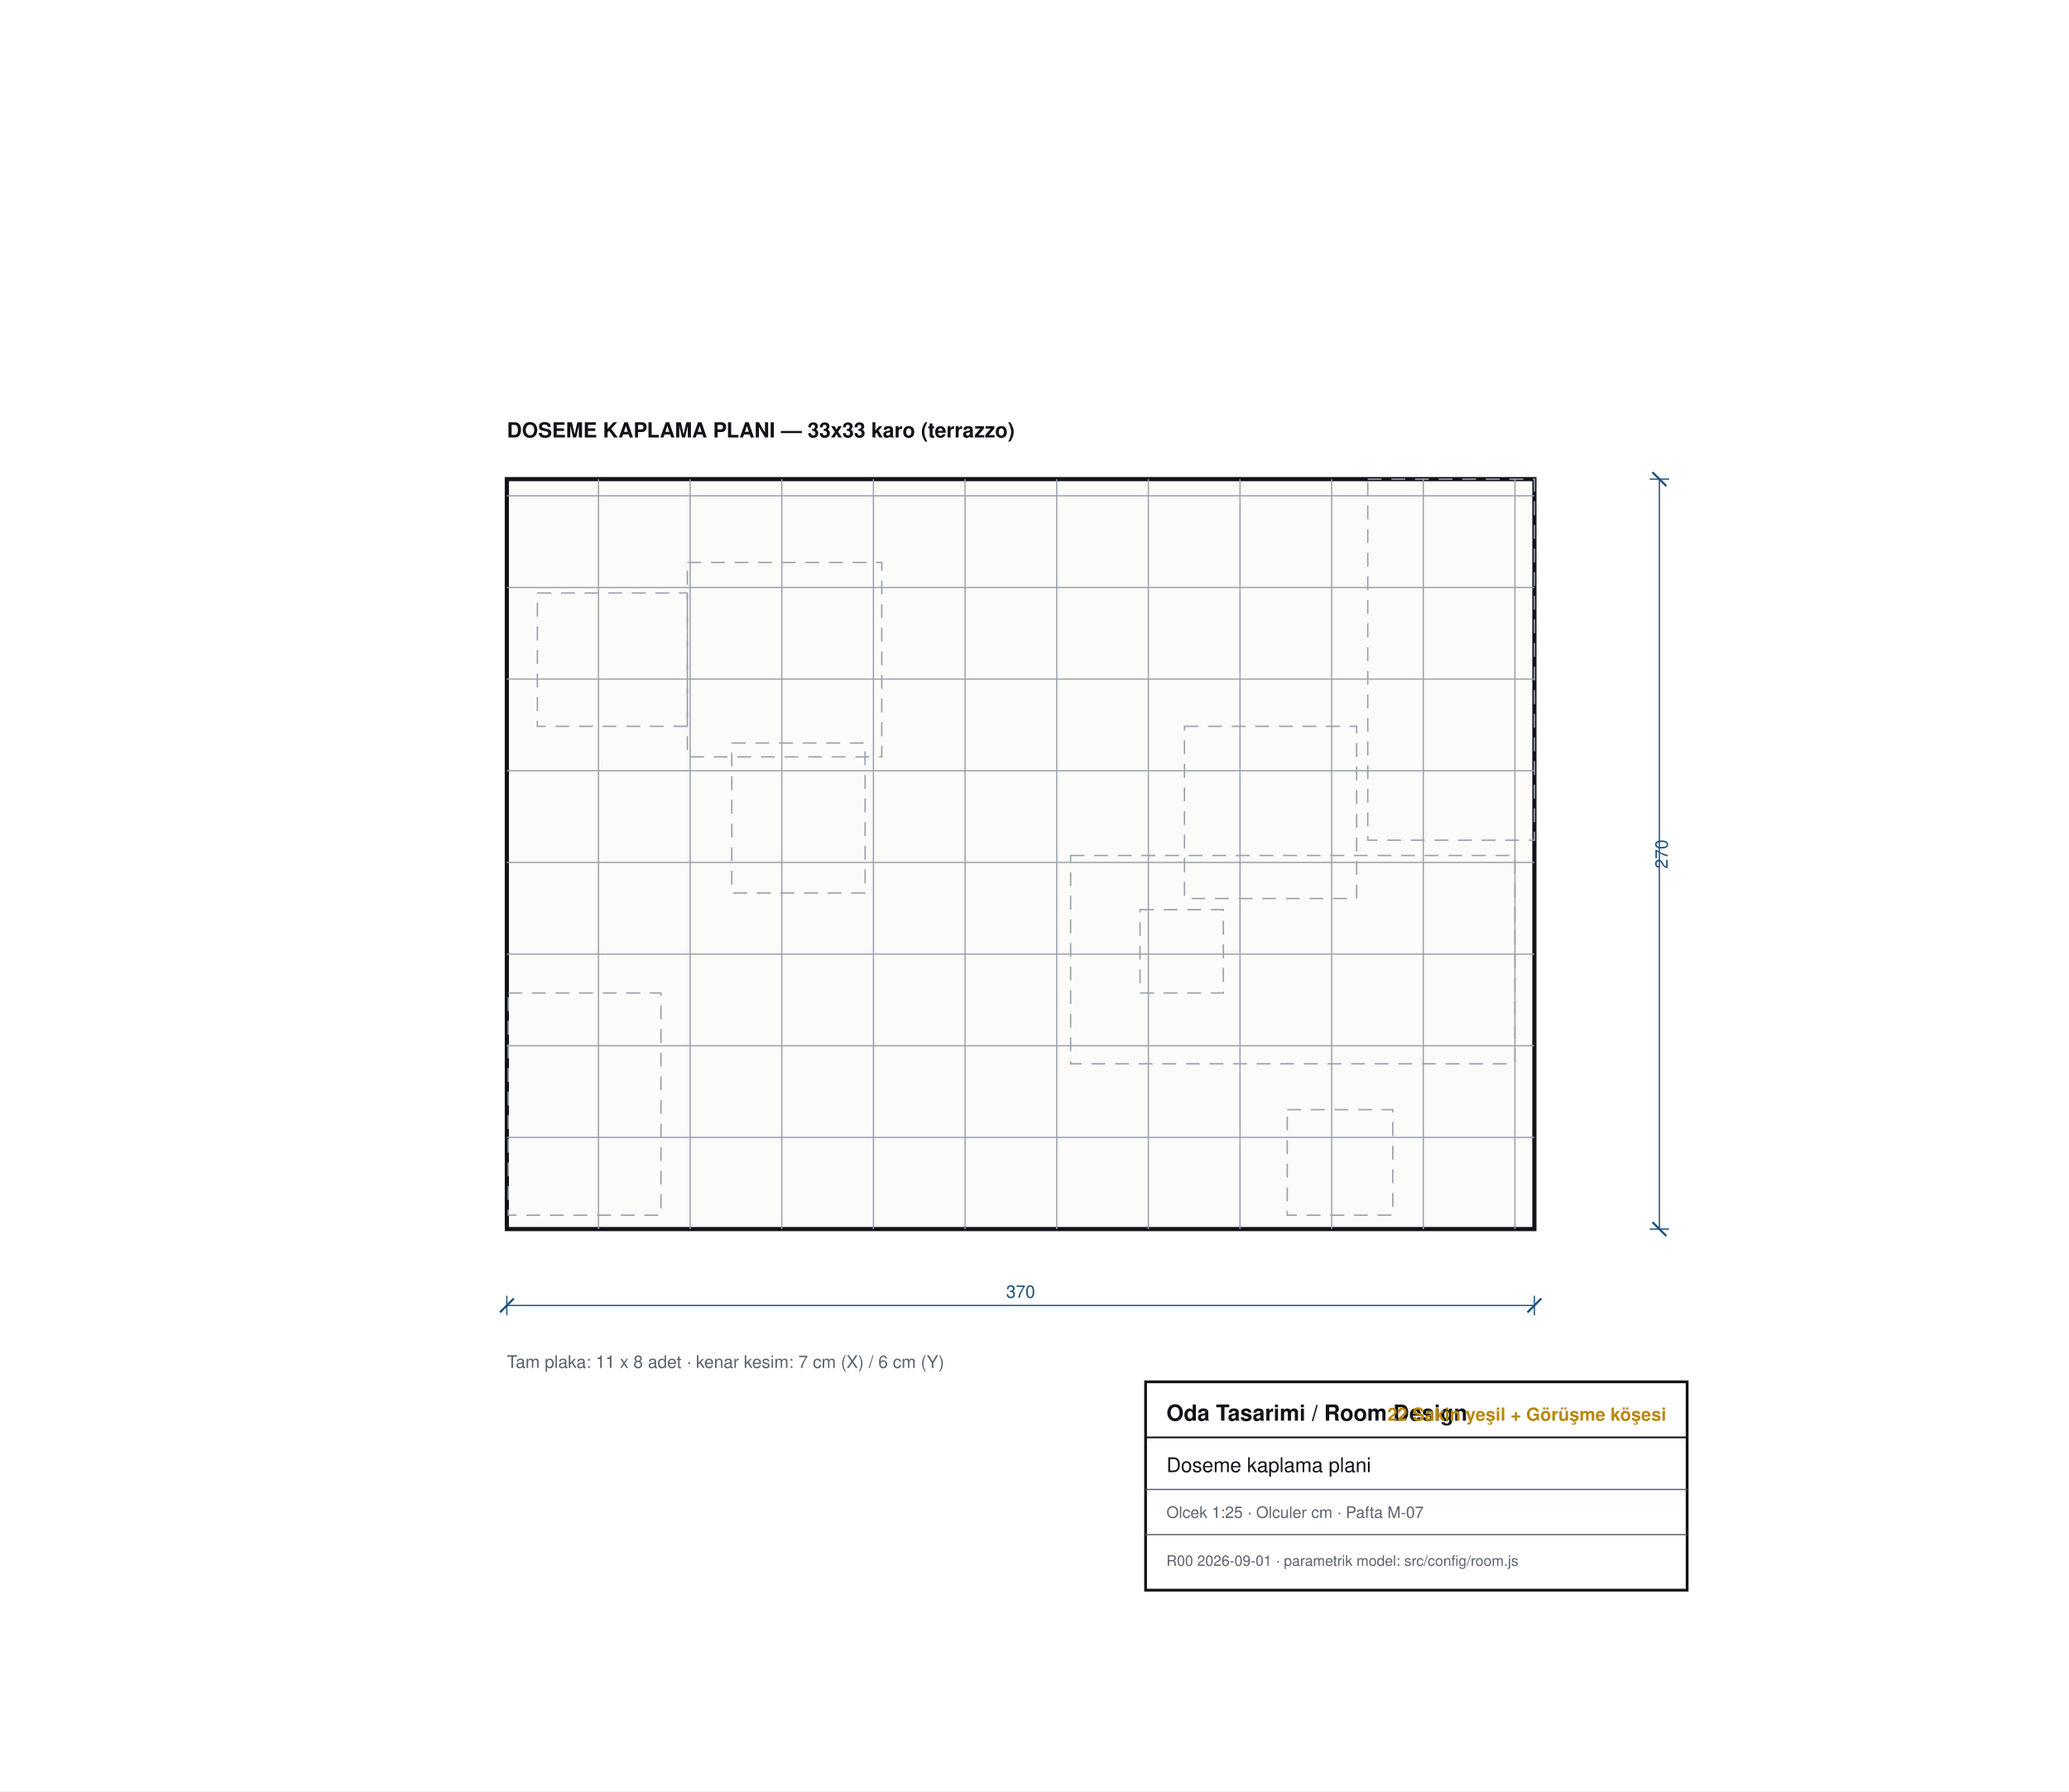
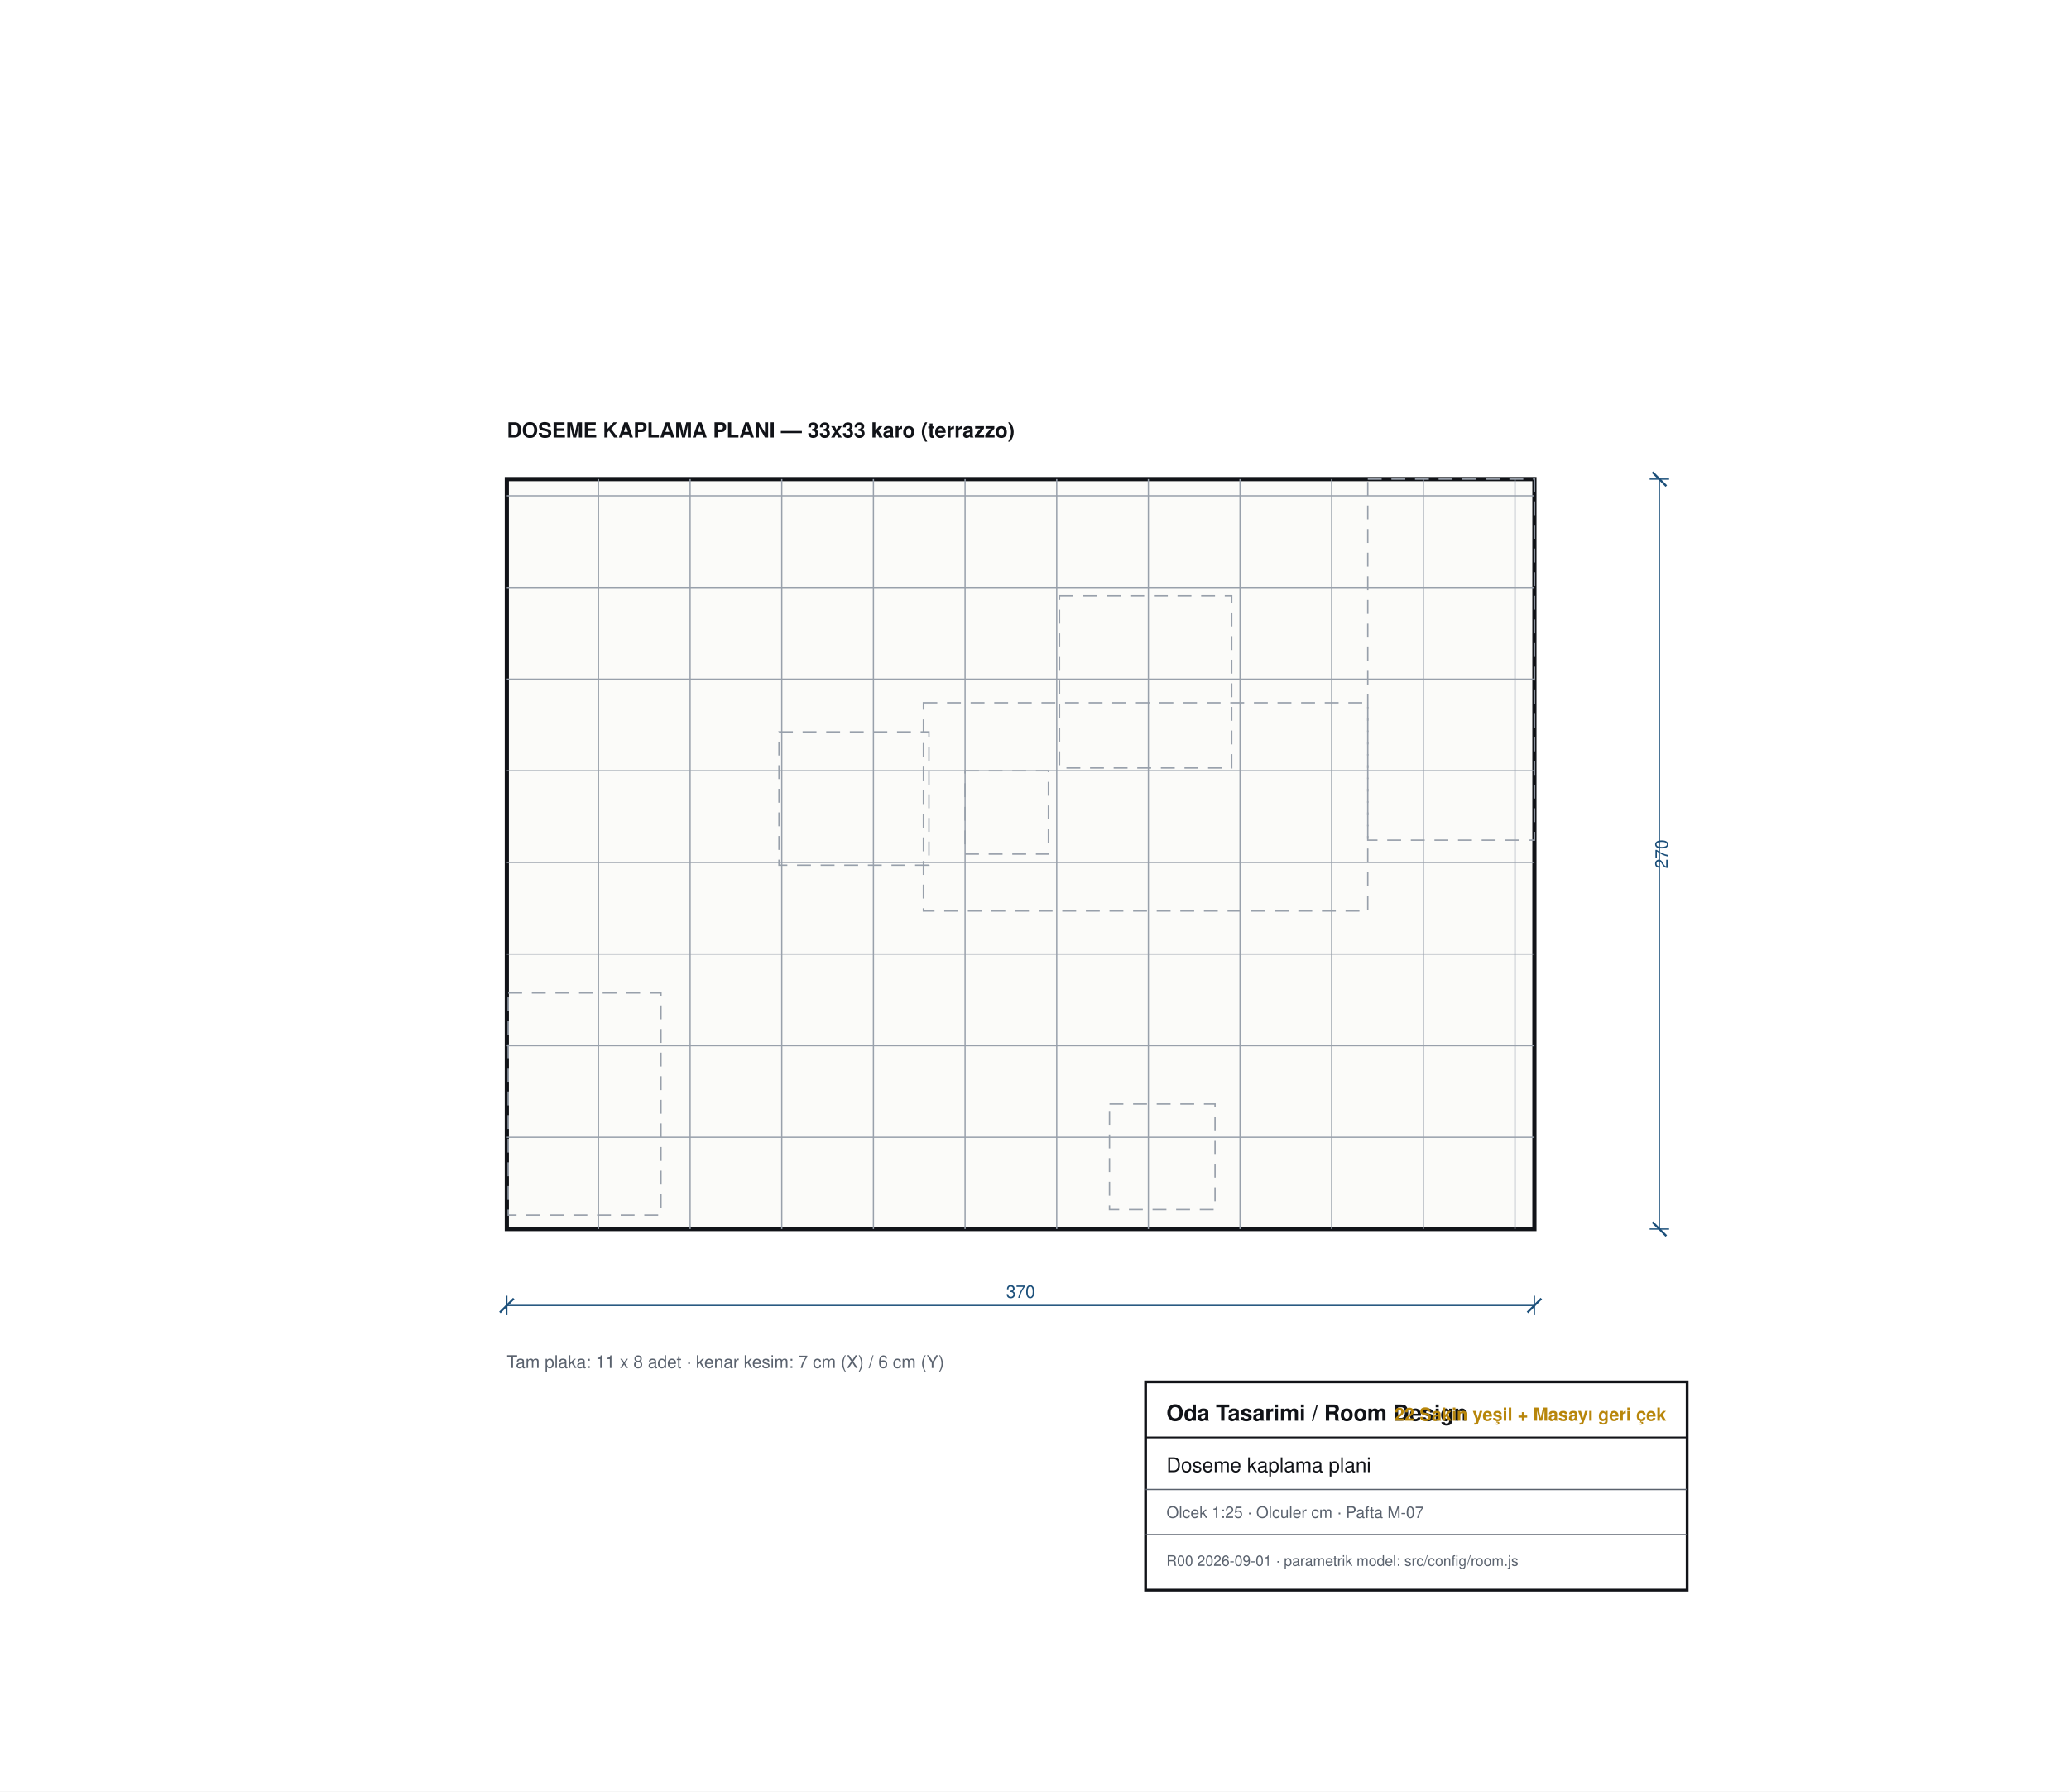
<svg xmlns="http://www.w3.org/2000/svg" width="298mm" height="258mm" viewBox="0 0 298 258" font-family="Helvetica,Arial,sans-serif">
  <rect width="298" height="258" fill="#ffffff" />
  <rect x="73.00" y="69.00" width="148.00" height="108.00" fill="#fbfbf9" stroke="#111318" stroke-width="0.6" />
  <line x1="86.20" y1="177.00" x2="86.20" y2="69.00" stroke="#98a0ab" stroke-width="0.18" />
  <line x1="99.40" y1="177.00" x2="99.40" y2="69.00" stroke="#98a0ab" stroke-width="0.18" />
  <line x1="112.60" y1="177.00" x2="112.60" y2="69.00" stroke="#98a0ab" stroke-width="0.18" />
  <line x1="125.80" y1="177.00" x2="125.80" y2="69.00" stroke="#98a0ab" stroke-width="0.18" />
  <line x1="139.00" y1="177.00" x2="139.00" y2="69.00" stroke="#98a0ab" stroke-width="0.18" />
  <line x1="152.20" y1="177.00" x2="152.20" y2="69.00" stroke="#98a0ab" stroke-width="0.18" />
  <line x1="165.40" y1="177.00" x2="165.40" y2="69.00" stroke="#98a0ab" stroke-width="0.18" />
  <line x1="178.60" y1="177.00" x2="178.60" y2="69.00" stroke="#98a0ab" stroke-width="0.18" />
  <line x1="191.80" y1="177.00" x2="191.80" y2="69.00" stroke="#98a0ab" stroke-width="0.18" />
  <line x1="205.00" y1="177.00" x2="205.00" y2="69.00" stroke="#98a0ab" stroke-width="0.18" />
  <line x1="218.20" y1="177.00" x2="218.20" y2="69.00" stroke="#98a0ab" stroke-width="0.18" />
  <line x1="73.00" y1="163.80" x2="221.00" y2="163.80" stroke="#98a0ab" stroke-width="0.18" />
  <line x1="73.00" y1="150.60" x2="221.00" y2="150.60" stroke="#98a0ab" stroke-width="0.18" />
  <line x1="73.00" y1="137.40" x2="221.00" y2="137.40" stroke="#98a0ab" stroke-width="0.18" />
  <line x1="73.00" y1="124.20" x2="221.00" y2="124.20" stroke="#98a0ab" stroke-width="0.18" />
  <line x1="73.00" y1="111.00" x2="221.00" y2="111.00" stroke="#98a0ab" stroke-width="0.18" />
  <line x1="73.00" y1="97.80" x2="221.00" y2="97.80" stroke="#98a0ab" stroke-width="0.18" />
  <line x1="73.00" y1="84.60" x2="221.00" y2="84.60" stroke="#98a0ab" stroke-width="0.18" />
  <line x1="73.00" y1="71.40" x2="221.00" y2="71.40" stroke="#98a0ab" stroke-width="0.18" />
  <text x="73.00" y="63.00" font-size="3" fill="#111318" text-anchor="start" font-weight="700">DOSEME KAPLAMA PLANI — 33x33 karo (terrazzo)</text>
-   <rect x="154.20" y="123.20" width="64.00" height="30.00" fill="none" stroke="#98a0ab" stroke-width="0.2" stroke-dasharray="2 1.4" />
+   <rect x="133.00" y="101.20" width="64.00" height="30.00" fill="none" stroke="#98a0ab" stroke-width="0.2" stroke-dasharray="2 1.4" />
  <rect x="73.20" y="143.00" width="22.00" height="32.00" fill="none" stroke="#98a0ab" stroke-width="0.2" stroke-dasharray="2 1.4" />
-   <rect x="99.00" y="81.00" width="28.00" height="28.00" fill="none" stroke="#98a0ab" stroke-width="0.2" stroke-dasharray="2 1.4" />
-   <rect x="77.40" y="85.40" width="21.60" height="19.20" fill="none" stroke="#98a0ab" stroke-width="0.2" stroke-dasharray="2 1.4" />
-   <rect x="170.60" y="104.60" width="24.80" height="24.80" fill="none" stroke="#98a0ab" stroke-width="0.2" stroke-dasharray="2 1.4" />
-   <rect x="105.40" y="107.00" width="19.20" height="21.60" fill="none" stroke="#98a0ab" stroke-width="0.2" stroke-dasharray="2 1.4" />
+   <rect x="152.60" y="85.80" width="24.80" height="24.80" fill="none" stroke="#98a0ab" stroke-width="0.2" stroke-dasharray="2 1.4" />
+   <rect x="112.20" y="105.40" width="21.60" height="19.20" fill="none" stroke="#98a0ab" stroke-width="0.2" stroke-dasharray="2 1.4" />
  <rect x="197.00" y="69.00" width="24.00" height="52.00" fill="none" stroke="#98a0ab" stroke-width="0.2" stroke-dasharray="2 1.4" />
-   <rect x="185.40" y="159.80" width="15.20" height="15.20" fill="none" stroke="#98a0ab" stroke-width="0.2" stroke-dasharray="2 1.4" />
-   <rect x="164.20" y="131.00" width="12.00" height="12.00" fill="none" stroke="#98a0ab" stroke-width="0.2" stroke-dasharray="2 1.4" />
+   <rect x="159.80" y="159.00" width="15.20" height="15.20" fill="none" stroke="#98a0ab" stroke-width="0.2" stroke-dasharray="2 1.4" />
+   <rect x="139.00" y="111.00" width="12.00" height="12.00" fill="none" stroke="#98a0ab" stroke-width="0.2" stroke-dasharray="2 1.4" />
  <line x1="73.00" y1="186.60" x2="73.00" y2="189.40" stroke="#1b4f7a" stroke-width="0.18" />
  <line x1="221.00" y1="186.60" x2="221.00" y2="189.40" stroke="#1b4f7a" stroke-width="0.18" />
  <line x1="73.00" y1="188.00" x2="221.00" y2="188.00" stroke="#1b4f7a" stroke-width="0.18" />
  <line x1="72.00" y1="189.00" x2="74.00" y2="187.00" stroke="#1b4f7a" stroke-width="0.3" />
  <line x1="220.00" y1="189.00" x2="222.00" y2="187.00" stroke="#1b4f7a" stroke-width="0.3" />
  <text x="147.00" y="186.90" font-size="2.5" fill="#1b4f7a" text-anchor="middle">370</text>
  <line x1="240.40" y1="69.00" x2="237.60" y2="69.00" stroke="#1b4f7a" stroke-width="0.18" />
  <line x1="240.40" y1="177.00" x2="237.60" y2="177.00" stroke="#1b4f7a" stroke-width="0.18" />
  <line x1="239.00" y1="69.00" x2="239.00" y2="177.00" stroke="#1b4f7a" stroke-width="0.18" />
  <line x1="238.00" y1="68.00" x2="240.00" y2="70.00" stroke="#1b4f7a" stroke-width="0.3" />
  <line x1="238.00" y1="176.00" x2="240.00" y2="178.00" stroke="#1b4f7a" stroke-width="0.3" />
  <text x="240.20" y="123.00" font-size="2.5" fill="#1b4f7a" text-anchor="middle" transform="rotate(-90 240.20 123.00)">270</text>
  <text x="73.00" y="197.00" font-size="2.5" fill="#5a626e" text-anchor="start">Tam plaka: 11 x 8 adet  ·  kenar kesim: 7 cm (X) / 6 cm (Y)</text>
  <rect x="165.00" y="199.00" width="78.00" height="30.00" fill="#ffffff" stroke="#111318" stroke-width="0.4" />
  <line x1="165.00" y1="207.00" x2="243.00" y2="207.00" stroke="#111318" stroke-width="0.25" />
  <line x1="165.00" y1="214.50" x2="243.00" y2="214.50" stroke="#5a626e" stroke-width="0.18" />
  <line x1="165.00" y1="221.00" x2="243.00" y2="221.00" stroke="#5a626e" stroke-width="0.18" />
  <text x="168.00" y="204.60" font-size="3.2" fill="#111318" text-anchor="start" font-weight="700">Oda Tasarimi / Room Design</text>
  <text x="168.00" y="212.00" font-size="2.9" fill="#111318" text-anchor="start">Doseme kaplama plani</text>
  <text x="168.00" y="218.60" font-size="2.3" fill="#5a626e" text-anchor="start">Olcek 1:25  ·  Olculer cm  ·  Pafta M-07</text>
-   <text x="240.00" y="204.60" font-size="2.6" fill="#b8860b" text-anchor="end" font-weight="700">22 Sakin yeşil + Görüşme köşesi</text>
+   <text x="240.00" y="204.60" font-size="2.6" fill="#b8860b" text-anchor="end" font-weight="700">22 Sakin yeşil + Masayı geri çek</text>
  <text x="168.00" y="225.50" font-size="2.1" fill="#5a626e" text-anchor="start">R00  2026-09-01  ·  parametrik model: src/config/room.js</text>
</svg>
